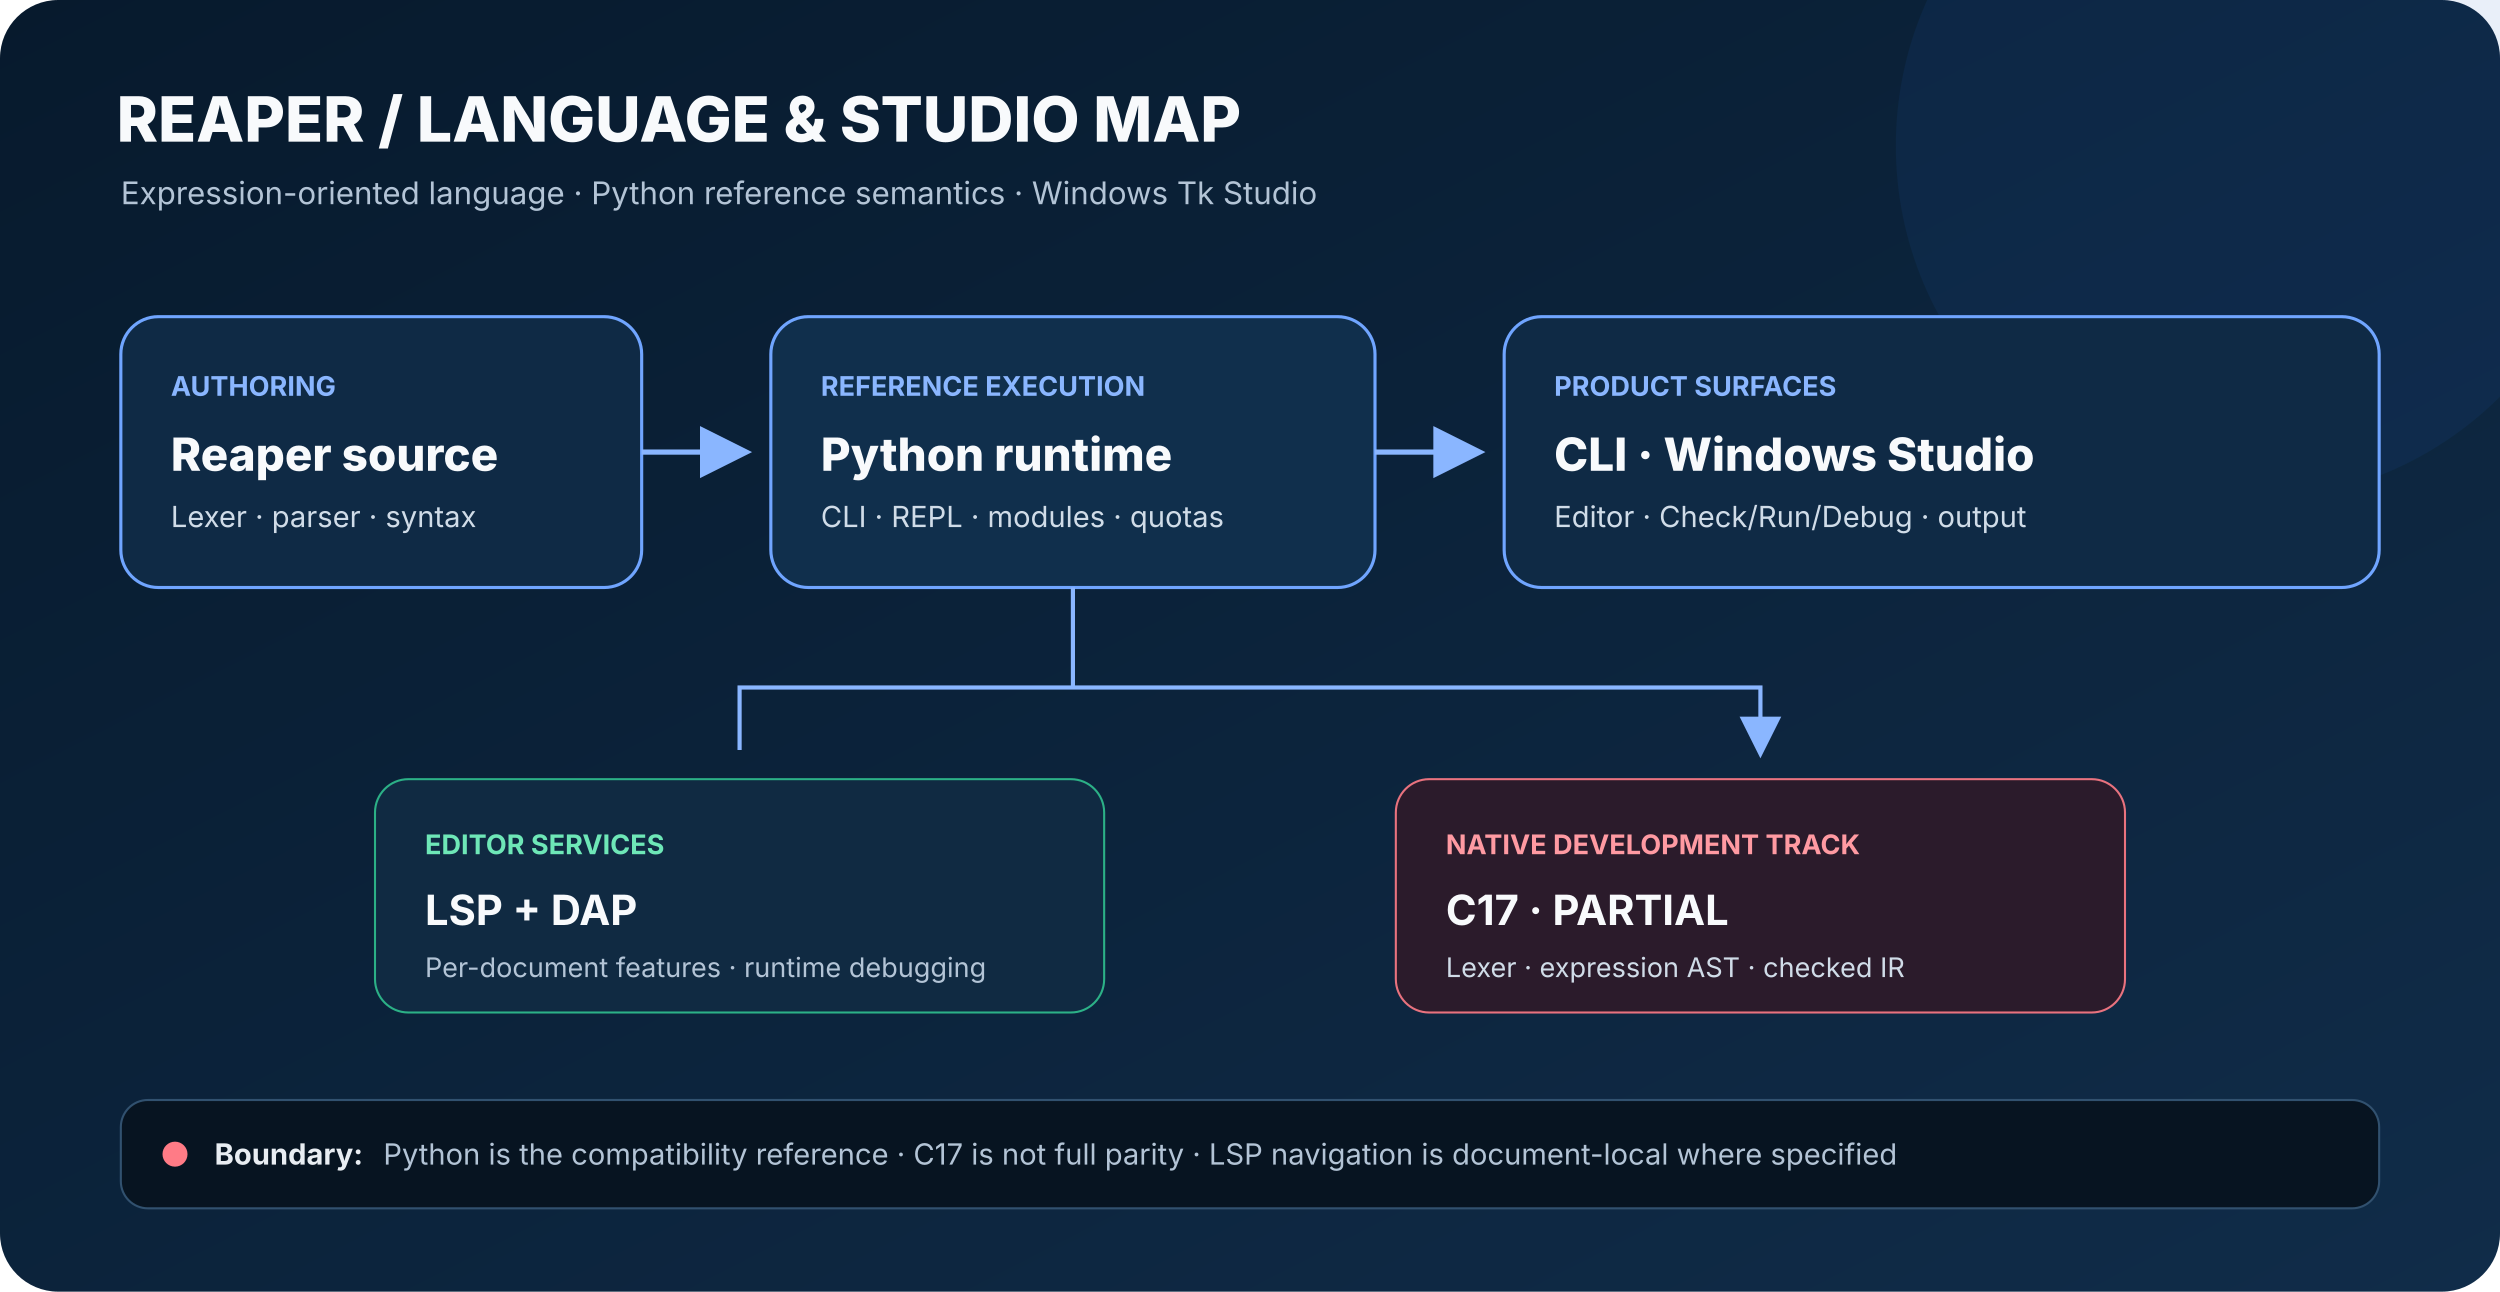
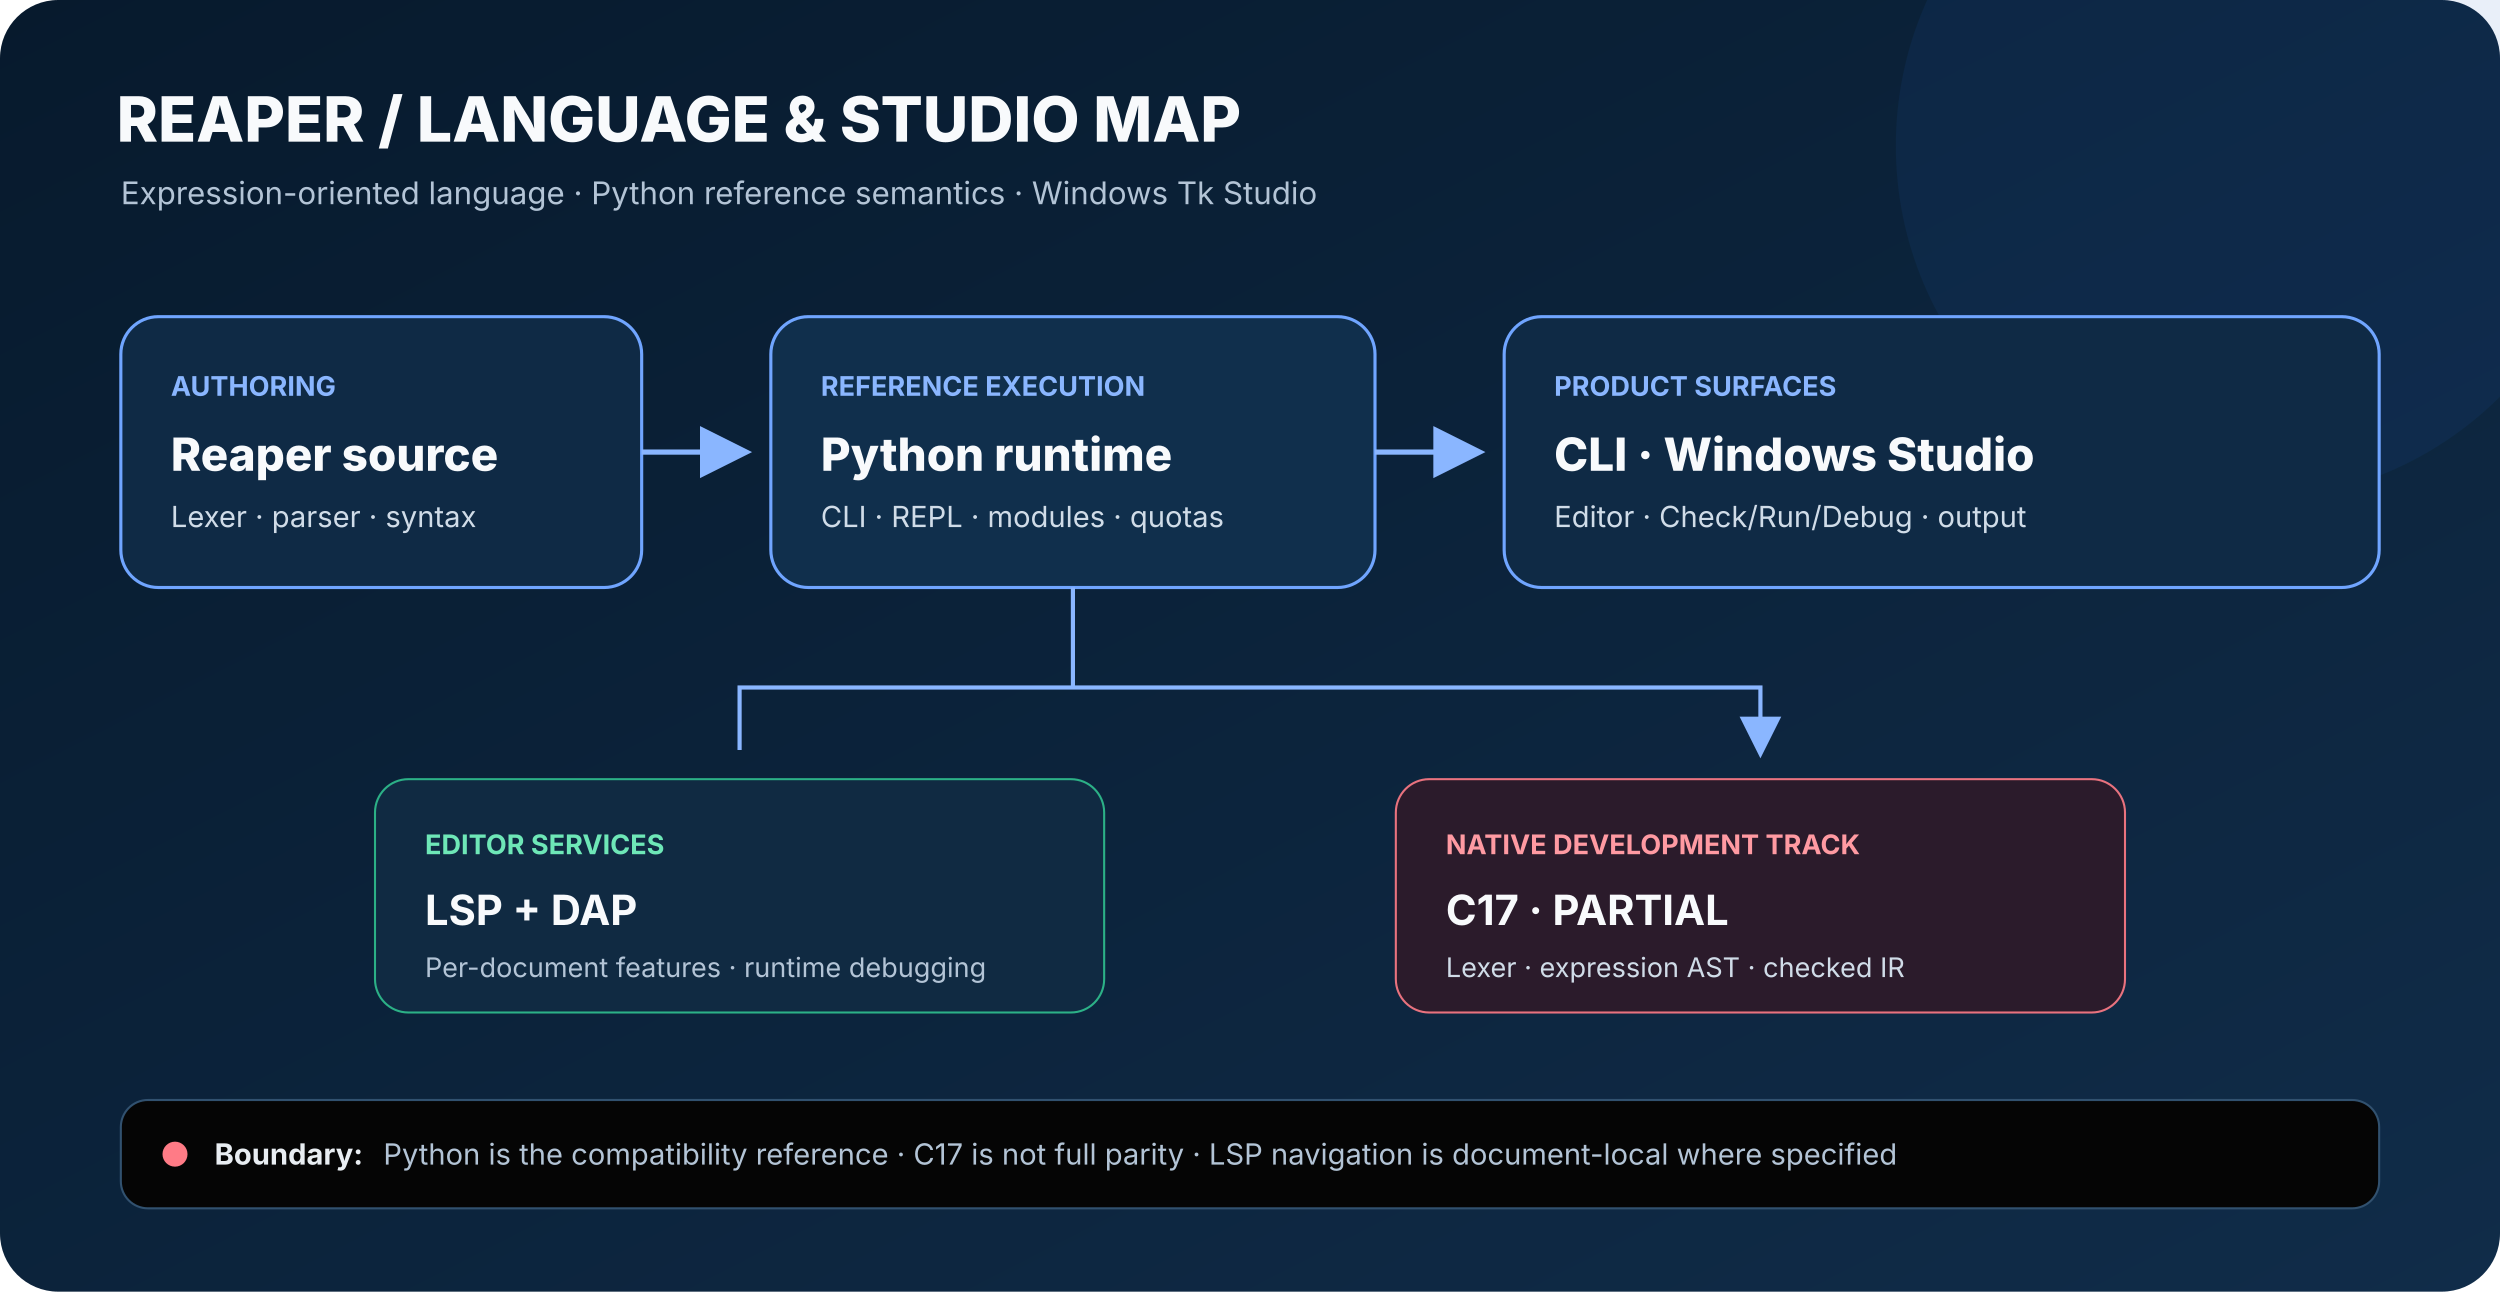
<svg xmlns="http://www.w3.org/2000/svg" viewBox="0 0 1200 620" role="img" aria-labelledby="title desc">
  <defs>
    <linearGradient id="bg" x2="1" y2="1">
      <stop stop-color="#071a2d" />
      <stop offset="1" stop-color="#102c49" />
    </linearGradient>
    <linearGradient id="blue">
      <stop stop-color="#70a5ff" />
      <stop offset="1" stop-color="#004e98" />
    </linearGradient>
    <linearGradient id="red">
      <stop stop-color="#ff7b86" />
      <stop offset="1" stop-color="#b5122d" />
    </linearGradient>
    <marker id="arr" markerWidth="10" markerHeight="10" refX="8" refY="5" orient="auto">
      <path d="M0 0L10 5L0 10Z" fill="#8ab6ff" />
    </marker>
  </defs>
  <rect width="1200" height="620" rx="28" fill="url(#bg)" />
  <circle cx="1080" cy="70" r="170" fill="#1a5fbd" opacity=".10" />
  <text x="56" y="68" fill="#f8fafc" font-family="Inter,Arial,sans-serif" font-size="30" font-weight="800">REAPER / LANGUAGE &amp; STUDIO MAP</text>
  <text x="58" y="98" fill="#b3c4d6" font-family="Inter,Arial,sans-serif" font-size="15">Expression-oriented language · Python reference semantics · Windows Tk Studio</text>
  <g font-family="Inter,Arial,sans-serif">
    <rect x="58" y="152" width="250" height="130" rx="18" fill="#0f2a45" stroke="#70a5ff" stroke-width="1.5" />
    <text x="82" y="190" fill="#8ab6ff" font-size="13" font-weight="700">AUTHORING</text>
    <text x="82" y="226" fill="#f8fafc" font-size="22" font-weight="800">Reaper source</text>
    <text x="82" y="253" fill="#d0dce8" font-size="14">Lexer · parser · syntax</text>
    <path d="M308 217H356" stroke="#8ab6ff" stroke-width="2.5" marker-end="url(#arr)" />
    <rect x="370" y="152" width="290" height="130" rx="18" fill="#102f4c" stroke="#70a5ff" stroke-width="1.5" />
    <text x="394" y="190" fill="#8ab6ff" font-size="13" font-weight="700">REFERENCE EXECUTION</text>
    <text x="394" y="226" fill="#f8fafc" font-size="22" font-weight="800">Python runtime</text>
    <text x="394" y="253" fill="#d0dce8" font-size="14">CLI · REPL · modules · quotas</text>
    <path d="M660 217H708" stroke="#8ab6ff" stroke-width="2.5" marker-end="url(#arr)" />
    <rect x="722" y="152" width="420" height="130" rx="18" fill="#0f2a45" stroke="#70a5ff" stroke-width="1.5" />
    <text x="746" y="190" fill="#8ab6ff" font-size="13" font-weight="700">PRODUCT SURFACES</text>
    <text x="746" y="226" fill="#f8fafc" font-size="22" font-weight="800">CLI · Windows Studio</text>
    <text x="746" y="253" fill="#d0dce8" font-size="14">Editor · Check/Run/Debug · output</text>
    <path d="M515 282V330M515 330H355V360M515 330H845V360" stroke="#8ab6ff" stroke-width="2" fill="none" marker-end="url(#arr)" />
    <rect x="180" y="374" width="350" height="112" rx="16" fill="#102a42" stroke="#34d399" stroke-opacity=".8" />
    <text x="204" y="410" fill="#6ee7b7" font-size="13" font-weight="700">EDITOR SERVICES</text>
    <text x="204" y="444" fill="#f8fafc" font-size="20" font-weight="750">LSP + DAP</text>
    <text x="204" y="469" fill="#b3c4d6" font-size="13">Per-document features · runtime debugging</text>
    <rect x="670" y="374" width="350" height="112" rx="16" fill="#2b1b2b" stroke="#ff7b86" stroke-opacity=".9" />
    <text x="694" y="410" fill="#ff9aa2" font-size="13" font-weight="700">NATIVE DEVELOPMENT TRACK</text>
    <text x="694" y="444" fill="#f8fafc" font-size="20" font-weight="750">C17 · PARTIAL</text>
    <text x="694" y="469" fill="#d0dce8" font-size="13">Lexer · expression AST · checked IR</text>
  </g>
-   <rect x="58" y="528" width="1084" height="52" rx="13" fill="#071421" stroke="#31516f" />
+   <rect x="58" y="528" width="1084" height="52" rx="13" fill="#050505" stroke="#31516f" />
  <circle cx="84" cy="554" r="6" fill="#ff7b86" />
  <text x="103" y="559" fill="#e8edf2" font-family="Inter,Arial,sans-serif" font-size="14" font-weight="700">Boundary:</text>
  <text x="184" y="559" fill="#b3c4d6" font-family="Inter,Arial,sans-serif" font-size="14">Python is the compatibility reference · C17 is not full parity · LSP navigation is document-local where specified</text>
</svg>
